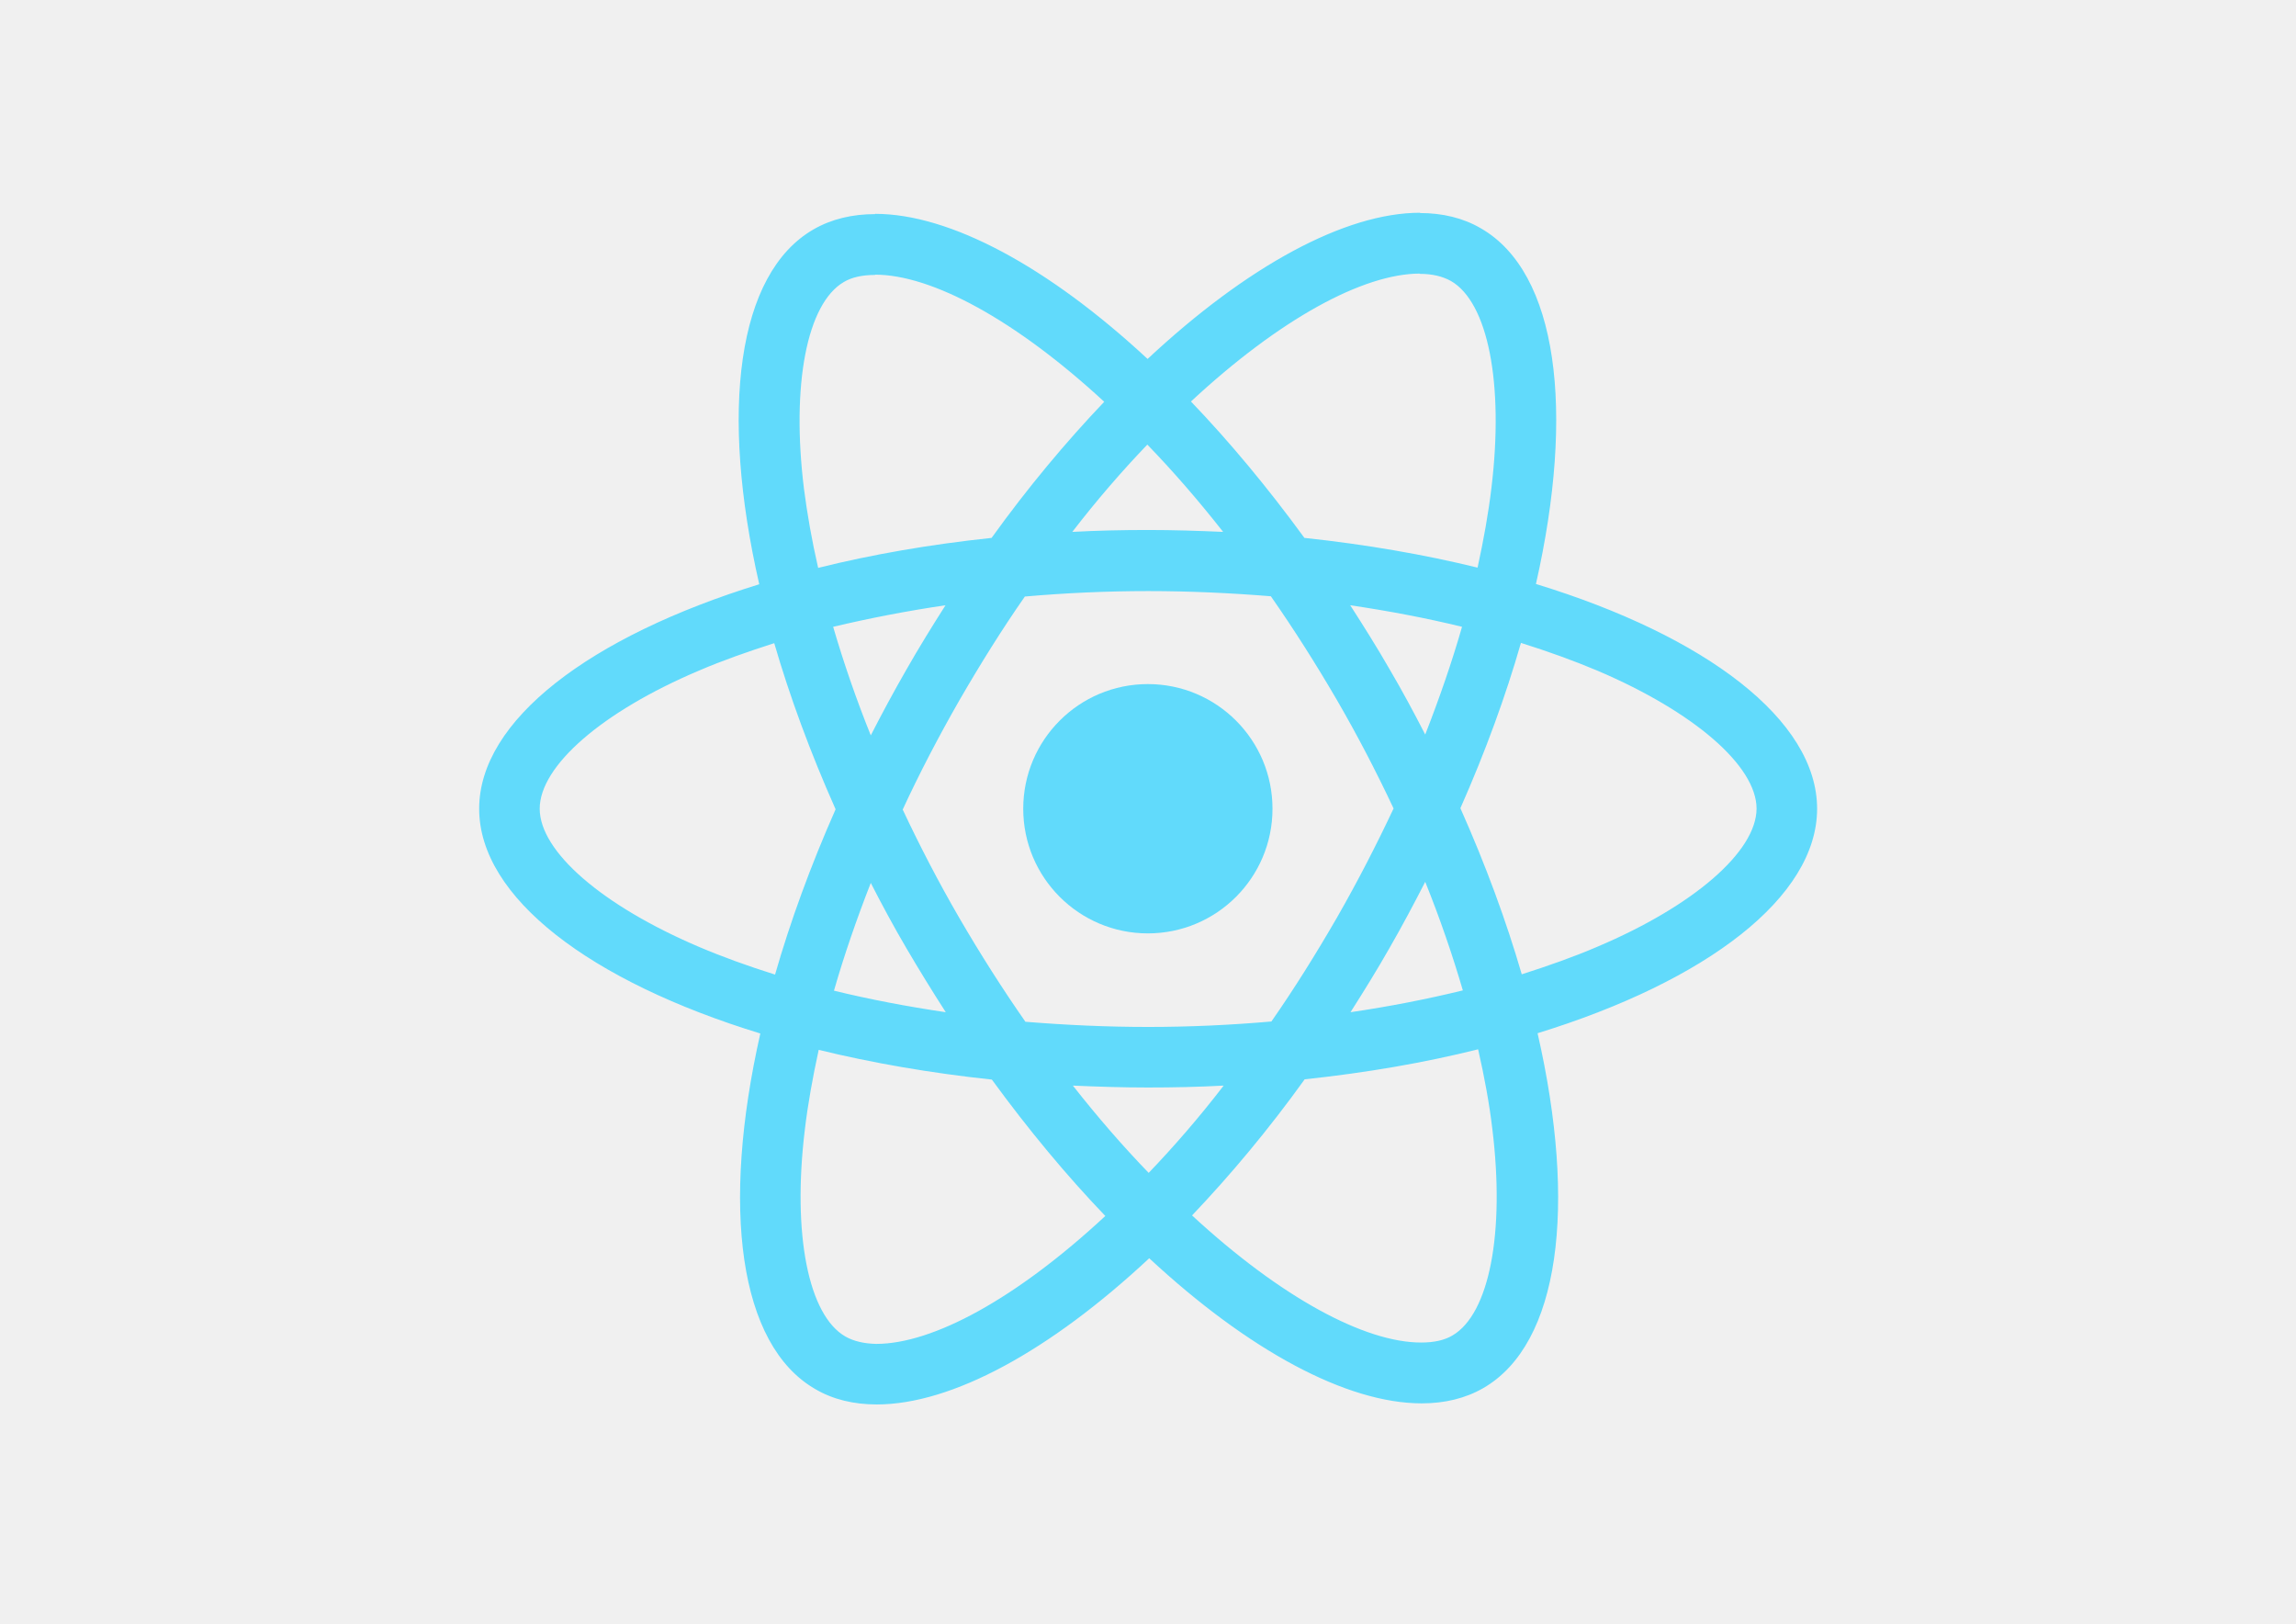
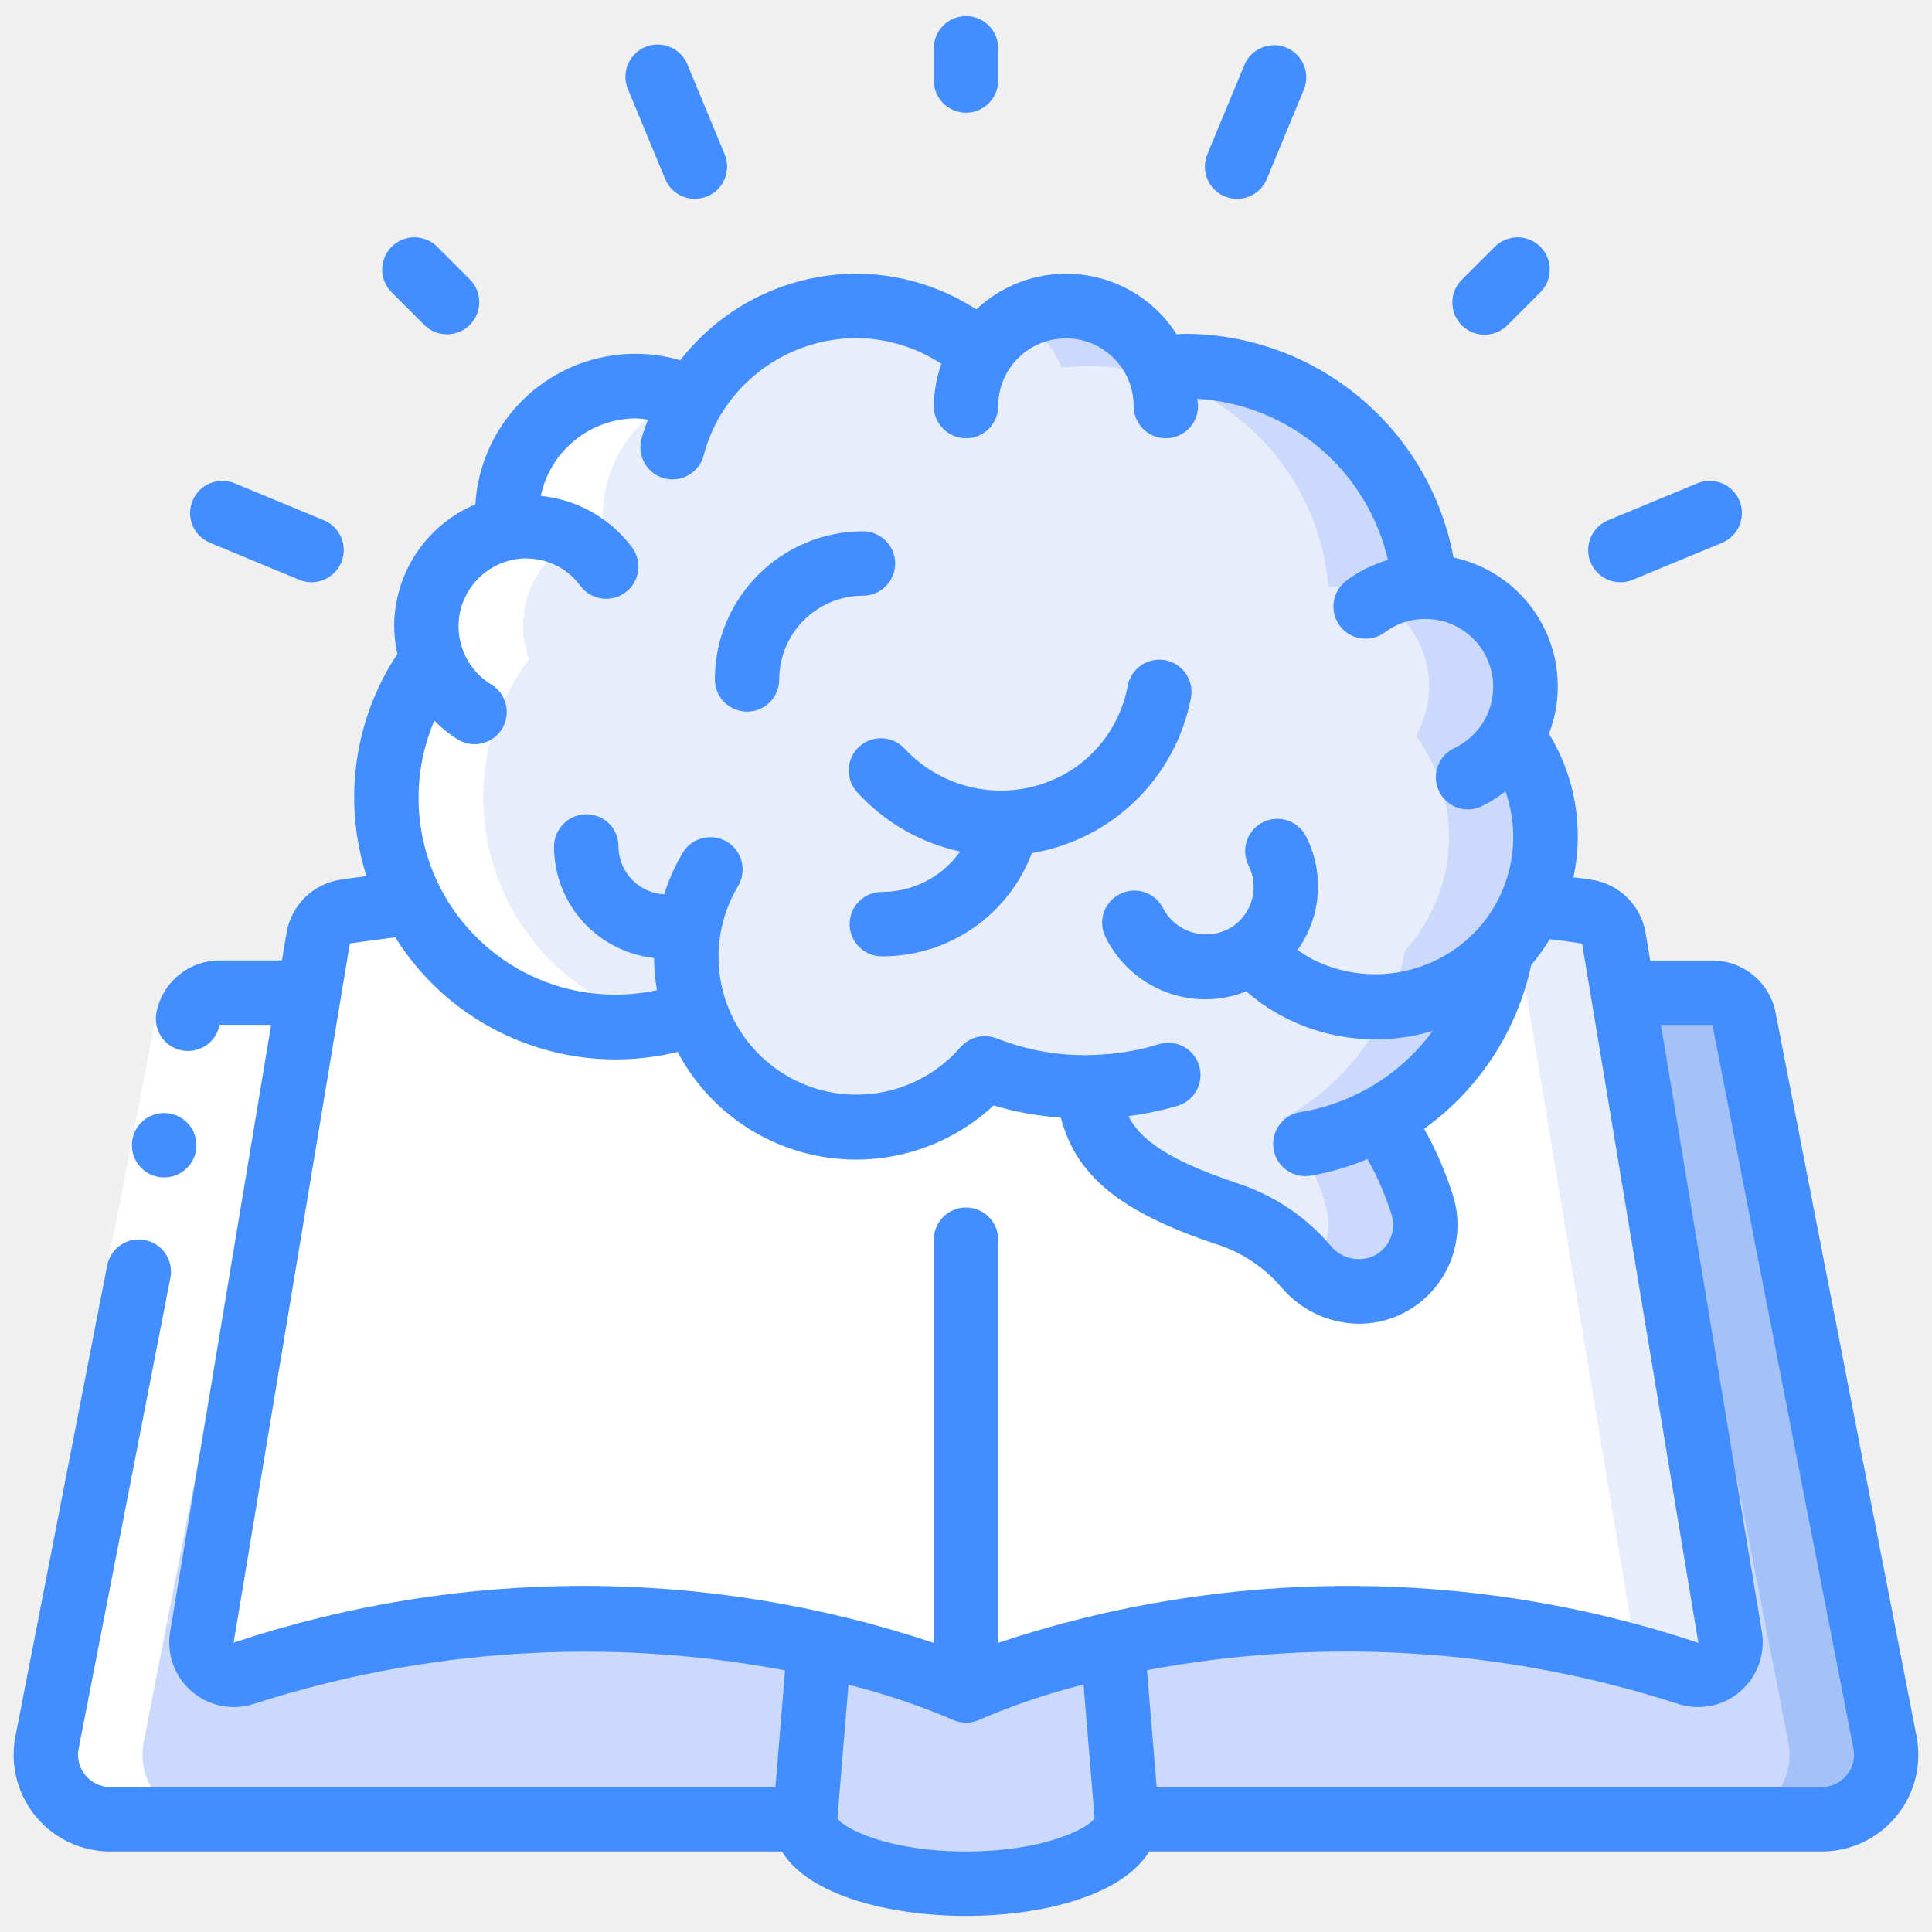
- <svg xmlns="http://www.w3.org/2000/svg" viewBox="0 0 841.9 595.3">
-   <g fill="#61DAFB">
-     <path d="M666.3 296.5c0-32.5-40.7-63.3-103.1-82.4 14.4-63.6 8-114.2-20.2-130.4-6.5-3.8-14.1-5.6-22.4-5.6v22.3c4.6 0 8.3.9 11.4 2.6 13.6 7.8 19.5 37.5 14.9 75.7-1.1 9.4-2.9 19.3-5.1 29.4-19.6-4.8-41-8.5-63.5-10.9-13.5-18.5-27.5-35.3-41.6-50 32.6-30.3 63.2-46.9 84-46.9V78c-27.5 0-63.5 19.6-99.9 53.6-36.4-33.8-72.4-53.2-99.9-53.2v22.3c20.7 0 51.4 16.5 84 46.6-14 14.7-28 31.4-41.3 49.9-22.6 2.4-44 6.1-63.6 11-2.3-10-4-19.7-5.2-29-4.7-38.2 1.1-67.9 14.6-75.8 3-1.8 6.9-2.6 11.5-2.6V78.5c-8.4 0-16 1.8-22.6 5.6-28.1 16.2-34.4 66.7-19.9 130.1-62.2 19.2-102.7 49.9-102.7 82.3 0 32.5 40.7 63.3 103.1 82.4-14.4 63.6-8 114.2 20.2 130.4 6.5 3.8 14.1 5.6 22.5 5.6 27.5 0 63.5-19.6 99.9-53.6 36.4 33.8 72.4 53.2 99.9 53.2 8.4 0 16-1.8 22.6-5.6 28.1-16.2 34.4-66.7 19.9-130.1 62-19.1 102.5-49.9 102.5-82.3zm-130.2-66.7c-3.7 12.9-8.3 26.2-13.5 39.5-4.1-8-8.4-16-13.1-24-4.6-8-9.5-15.8-14.4-23.4 14.2 2.1 27.9 4.7 41 7.9zm-45.8 106.5c-7.8 13.5-15.8 26.3-24.1 38.2-14.9 1.3-30 2-45.2 2-15.1 0-30.2-.7-45-1.9-8.3-11.9-16.4-24.6-24.2-38-7.6-13.1-14.5-26.4-20.8-39.8 6.2-13.4 13.2-26.8 20.7-39.9 7.8-13.5 15.8-26.3 24.1-38.2 14.9-1.3 30-2 45.2-2 15.1 0 30.2.7 45 1.9 8.3 11.9 16.4 24.6 24.2 38 7.6 13.1 14.5 26.4 20.8 39.8-6.3 13.4-13.2 26.8-20.7 39.9zm32.3-13c5.4 13.4 10 26.8 13.8 39.8-13.1 3.2-26.9 5.9-41.2 8 4.9-7.7 9.8-15.6 14.4-23.7 4.6-8 8.9-16.1 13-24.1zM421.2 430c-9.3-9.6-18.6-20.3-27.8-32 9 .4 18.2.7 27.5.7 9.4 0 18.7-.2 27.8-.7-9 11.7-18.3 22.4-27.5 32zm-74.4-58.9c-14.2-2.1-27.9-4.7-41-7.9 3.7-12.9 8.3-26.2 13.5-39.5 4.1 8 8.4 16 13.1 24 4.7 8 9.5 15.8 14.4 23.4zM420.7 163c9.3 9.6 18.6 20.3 27.8 32-9-.4-18.2-.7-27.5-.7-9.4 0-18.7.2-27.8.7 9-11.7 18.3-22.4 27.5-32zm-74 58.9c-4.9 7.7-9.8 15.6-14.4 23.7-4.6 8-8.9 16-13 24-5.4-13.4-10-26.8-13.8-39.8 13.1-3.1 26.9-5.8 41.2-7.9zm-90.5 125.2c-35.4-15.1-58.3-34.9-58.3-50.6 0-15.7 22.9-35.6 58.3-50.6 8.6-3.7 18-7 27.7-10.1 5.7 19.6 13.2 40 22.5 60.9-9.2 20.8-16.6 41.1-22.2 60.6-9.9-3.1-19.3-6.5-28-10.2zM310 490c-13.6-7.8-19.5-37.5-14.9-75.7 1.1-9.4 2.9-19.3 5.1-29.4 19.6 4.8 41 8.5 63.5 10.9 13.5 18.5 27.5 35.3 41.6 50-32.6 30.3-63.2 46.9-84 46.9-4.5-.1-8.3-1-11.3-2.7zm237.2-76.2c4.7 38.2-1.1 67.9-14.6 75.8-3 1.8-6.9 2.6-11.5 2.6-20.7 0-51.4-16.5-84-46.6 14-14.7 28-31.4 41.3-49.9 22.6-2.4 44-6.1 63.6-11 2.3 10.1 4.1 19.8 5.2 29.1zm38.5-66.7c-8.6 3.7-18 7-27.7 10.1-5.7-19.6-13.2-40-22.5-60.9 9.2-20.8 16.6-41.1 22.2-60.6 9.9 3.1 19.3 6.5 28.1 10.2 35.4 15.1 58.3 34.9 58.3 50.6-.1 15.7-23 35.6-58.4 50.6zM320.8 78.4z" />
-     <circle cx="420.9" cy="296.5" r="45.7" />
-     <path d="M520.5 78.1z" />
+ <svg xmlns="http://www.w3.org/2000/svg" height="512" viewBox="0 0 60 59" width="512">
+   <g id="Page-1" fill="none" fill-rule="evenodd">
+     <g id="026---Idea" fill-rule="nonzero">
+       <path id="Shape" d="m25.45 50.56-.45 5.44h-21.57c-.598.002-1.166-.264-1.547-.725-.381-.461-.537-1.068-.423-1.655l4.38-22.48c.091-.47.502-.809.98-.81h2.78l-3.33 20.02c-.054.343.073.689.335.917.262.228.623.304.955.203 5.777-1.887 11.952-2.201 17.89-.91z" fill="#cad9fc" />
+       <path id="Shape" d="m56.57 56h-21.57l-.45-5.44c5.938-1.291 12.113-.977 17.89.91.332.101.693.025.955-.203.262-.228.389-.574.335-.917l-3.33-20.02h2.78c.478.001.889.34.98.81l4.38 22.48c.114.587-.041 1.195-.423 1.655-.381.461-.949.727-1.547.725z" fill="#cad9fc" />
+       <path id="Shape" d="m58.54 53.62-4.38-22.48c-.091-.47-.502-.809-.98-.81h-2.78l.007.04c.38.088.673.389.753.77l4.38 22.48c.114.587-.041 1.195-.423 1.655-.381.461-.949.727-1.547.725h3c.598.002 1.166-.264 1.547-.725.381-.461.537-1.068.423-1.655z" fill="#a4c2f7" />
+       <path id="Shape" d="m52.44 51.47c-5.777-1.887-11.952-2.201-17.89-.91-1.562.322-3.087.805-4.55 1.44-1.463-.635-2.988-1.118-4.55-1.44-5.938-1.291-12.113-.977-17.89.91-.332.101-.693.025-.955-.203-.262-.228-.389-.574-.335-.917l3.33-20.02.28-1.69c.072-.429.41-.763.84-.83.68-.1 1.38-.2 2.08-.28 1.222 2.375 3.669 3.869 6.34 3.87.843-.001 1.679-.15 2.47-.44.615 1.783 2.135 3.1 3.987 3.456s3.752-.307 4.983-1.736c1.001.389 2.066.589 3.14.59h.06c.21 1.8 1.15 2.86 4.29 3.91.962.307 1.821.875 2.48 1.64.588.728 1.584.984 2.45.63.763-.329 1.257-1.079 1.26-1.91.001-.217-.033-.433-.1-.64-.287-.955-.733-1.854-1.32-2.66 1.987-1.069 3.381-2.982 3.79-5.2.39-.431.704-.925.93-1.46.58.07 1.15.14 1.72.23.43.067.768.401.84.83l.28 1.69 3.33 20.02c.054.343-.073.689-.335.917-.262.228-.623.304-.955.203z" fill="#fff" />
+       <path id="Shape" d="m53.73 50.35-3.33-20.02-.28-1.69c-.072-.429-.41-.763-.84-.83-.57-.09-1.14-.16-1.72-.23-.137.313-.304.611-.5.891.024.054.043.111.057.169l.28 1.69 3.33 20.02c.032.206-.003.416-.1.6.6.157 1.2.326 1.807.521.333.104.696.028.96-.2s.391-.577.336-.921z" fill="#e8edfc" />
+       <path id="Shape" d="m35 56c0 1.1-2.24 2-5 2s-5-.9-5-2l.45-5.44c1.562.322 3.087.805 4.55 1.44 1.463-.635 2.988-1.118 4.55-1.44z" fill="#cad9fc" />
+       <path id="Shape" d="m48 25.49c.004.72-.146 1.433-.44 2.09-.226.535-.54 1.029-.93 1.46-.409 2.218-1.803 4.131-3.79 5.2.587.806 1.033 1.705 1.32 2.66.067.207.101.423.1.64-.003.831-.497 1.581-1.26 1.91-.866.354-1.862.098-2.45-.63-.659-.765-1.518-1.333-2.48-1.64-3.14-1.05-4.08-2.11-4.29-3.91h-.06c-1.074-.001-2.139-.201-3.14-.59-1.231 1.429-3.131 2.091-4.983 1.736s-3.373-1.673-3.987-3.456c-.791.29-1.627.439-2.47.44-2.703-.002-5.173-1.529-6.383-3.945-1.21-2.417-.954-5.309.663-7.475-.12-.327-.181-.672-.18-1.02-.003-1.486 1.044-2.767 2.5-3.06-.01-.12-.02-.24-.02-.37.001-2.231 1.809-4.039 4.04-4.04.606-.003 1.205.134 1.75.4 1.065-1.792 2.995-2.891 5.08-2.89 1.43-.005 2.812.518 3.88 1.47.613-.989 1.728-1.551 2.888-1.456 1.16.095 2.168.831 2.612 1.906.286-.032.573-.049.86-.05 3.875.006 7.099 2.979 7.42 6.84h.03c.824-0 1.614.328 2.196.912.582.584.907 1.375.904 2.198-.002.539-.14 1.068-.4 1.54.664.909 1.021 2.005 1.02 3.13z" fill="#e8edfc" />
+       <path id="Shape" d="m46.98 22.36c.26-.472.398-1.001.4-1.54.003-.824-.323-1.615-.904-2.198-.582-.584-1.372-.912-2.196-.912h-.03c-.321-3.861-3.545-6.834-7.42-6.84-.287.001-.574.018-.86.05-.335-.82-1.005-1.456-1.841-1.748-.836-.292-1.757-.211-2.529.221.618.337 1.102.876 1.37 1.527.286-.032.573-.049.86-.05 3.875.006 7.099 2.979 7.42 6.84h.03c.824-0 1.614.328 2.196.912.582.584.907 1.375.904 2.198-.002.539-.14 1.068-.4 1.54.664.909 1.021 2.005 1.02 3.13.004.72-.146 1.433-.44 2.09-.226.535-.54 1.029-.93 1.46-.409 2.218-1.803 4.131-3.79 5.2.587.806 1.033 1.705 1.32 2.66.067.207.101.423.1.64-.007.527-.216 1.031-.582 1.41.578.626 1.481.832 2.273.52.793-.312 1.312-1.079 1.309-1.93.001-.217-.033-.433-.1-.64-.287-.955-.733-1.854-1.32-2.66 1.987-1.069 3.381-2.982 3.79-5.2.39-.431.704-.925.93-1.46.294-.657.444-1.37.44-2.09.001-1.125-.356-2.221-1.02-3.13z" fill="#cad9fc" />
+       <path id="Shape" d="m20.135 31.146c-2.245-.67-4.023-2.393-4.762-4.617-.74-2.223-.349-4.668 1.047-6.549-.298-.849-.214-1.786.231-2.568.445-.782 1.207-1.334 2.089-1.512-.173-1.78.857-3.459 2.523-4.111-1.304-.524-2.787-.332-3.914.507-1.127.839-1.737 2.204-1.609 3.604-.882.178-1.644.729-2.089 1.512-.445.782-.529 1.719-.231 2.568-3.264 4.328-.934 11.69 7.323 11.745" fill="#fff" />
+       <path id="Shape" d="m9.6 30.33h-2.78c-.478.001-.889.34-.98.81l-4.38 22.48c-.114.587.041 1.195.423 1.655.381.461.949.727 1.547.725h3c-.598.002-1.166-.264-1.547-.725-.381-.461-.537-1.068-.423-1.655l4.38-22.48c.091-.47.502-.809.98-.81" fill="#fff" />
+       <path id="Rectangle-path" d="m1.075 34.066h8v2h-8z" fill="#fff" transform="matrix(.191 -.982 .982 .191 -30.315 33.341)" />
+       <g fill="#428dff">
+         <path id="Shape" d="m5.1 36.066c-.552.003-1.002-.443-1.005-.995-.003-.552.443-1.002.995-1.005h.01c.552 0 1 .448 1 1s-.448 1-1 1z" />
+         <path id="Shape" d="m55.143 30.953c-.181-.942-1.004-1.622-1.963-1.623h-1.931l-.142-.851c-.142-.855-.815-1.523-1.671-1.657-.19-.03-.382-.05-.571-.076.327-1.529.055-3.125-.76-4.459.431-1.118.35-2.368-.22-3.421s-1.574-1.803-2.745-2.053c-.749-4.008-4.236-6.921-8.313-6.946-.1 0-.189.013-.284.016-.652-1.023-1.726-1.702-2.929-1.852-1.204-.15-2.411.246-3.294 1.078-1.111-.722-2.408-1.108-3.734-1.109-2.136.009-4.149 1-5.458 2.688-1.453-.424-3.021-.164-4.259.707-1.239.871-2.014 2.258-2.107 3.769-1.527.642-2.52 2.136-2.521 3.792.003.287.037.573.1.853-1.35 2.035-1.703 4.574-.959 6.9-.268.037-.542.07-.8.108-.86.13-1.54.798-1.684 1.656l-.142.854h-1.936c-.959.001-1.782.681-1.963 1.623-.05.261.005.53.154.75s.379.371.64.421c.063.012.126.018.19.018.479-.002.889-.342.979-.812h1.6l-3.138 18.862c-.11.686.142 1.381.668 1.836.526.455 1.249.606 1.913.398 5.331-1.727 11.01-2.088 16.517-1.048l-.298 3.625h-20.652c-.302 0-.588-.135-.779-.368-.189-.228-.266-.529-.21-.82l2.85-14.627c.106-.542-.247-1.068-.789-1.174-.542-.106-1.068.247-1.174.789l-2.849 14.628c-.171.88.061 1.791.632 2.483.571.691 1.422 1.091 2.319 1.089h20.854c.828 1.366 3.344 2 5.716 2 2.347 0 4.839-.619 5.691-2h20.879c.897.002 1.747-.398 2.318-1.089.571-.691.803-1.602.633-2.482zm-38.8-14.109c.663-.002 1.287.313 1.679.848.329.444.956.537 1.4.208s.537-.956.208-1.4c-.679-.908-1.708-1.488-2.836-1.6.298-1.4 1.533-2.403 2.965-2.407.122.006.244.02.364.04-.08.205-.151.414-.21.626-.124.529.197 1.061.723 1.197.527.136 1.065-.174 1.213-.697.114-.44.288-.861.519-1.252.887-1.486 2.487-2.399 4.218-2.407.942.004 1.862.282 2.649.8-.15.421-.229.864-.235 1.311 0 .552.448 1 1 1s1-.448 1-1c0-1.162.942-2.103 2.103-2.103s2.103.942 2.103 2.103c0 .552.448 1 1 1s1-.448 1-1c0-.077-.019-.15-.023-.227 2.863.177 5.271 2.212 5.922 5.006-.466.136-.905.354-1.294.645-.286.214-.436.565-.393.92.043.355.271.66.6.8.329.14.707.095.993-.12.799-.592 1.903-.544 2.649.113.746.658.93 1.747.443 2.614-.218.383-.548.689-.947.876-.418.202-.642.666-.54 1.119.102.453.502.777.966.781.147 0.0.291-.032.424-.095.265-.128.515-.285.747-.467.517 1.47.193 3.104-.846 4.265l-.024.025c-1.303 1.411-3.381 1.793-5.1.936-.168-.089-.33-.19-.484-.302.737-1.033.838-2.389.264-3.52-.161-.319-.48-.528-.836-.549-.357-.02-.697.151-.893.45s-.218.68-.057.999c.329.661.124 1.463-.482 1.885-.356.237-.795.312-1.209.206s-.764-.382-.963-.76c-.16-.32-.478-.53-.835-.551-.357-.021-.698.149-.894.448-.197.298-.22.679-.06.998.586 1.184 1.795 1.932 3.116 1.928.43-.003.856-.087 1.255-.247.357.313.751.581 1.172.8 1.425.739 3.083.892 4.619.427-.988 1.349-2.467 2.256-4.118 2.525-.514.084-.877.547-.836 1.066.041.519.473.919.993.921.053-0.0.106-.004.159-.012.609-.105 1.204-.279 1.774-.518.308.545.558 1.12.746 1.717.034.104.052.213.052.323-0.0.432-.258.823-.656.992-.46.178-.982.038-1.291-.347-.774-.909-1.789-1.583-2.927-1.945-2.161-.724-2.995-1.371-3.349-2.075.519-.065 1.032-.172 1.533-.32.342-.105.601-.384.681-.733.08-.348-.032-.713-.294-.956s-.633-.328-.975-.223c-.561.172-1.14.279-1.726.317-1.128.088-2.262-.083-3.314-.5-.395-.154-.844-.042-1.121.279-1.456 1.672-3.948 1.957-5.743.655-1.795-1.302-2.3-3.758-1.163-5.662.184-.307.19-.69.016-1.003s-.502-.51-.861-.515-.693.18-.877.487c-.239.406-.43.838-.572 1.287-.787-.041-1.408-.686-1.421-1.474v-.025c-.001-.264-.106-.517-.294-.702-.188-.185-.442-.288-.706-.285-.555.005-1.001.457-1 1.012.004 1.773 1.342 3.26 3.105 3.451.004.335.034.67.091 1-2.233.483-4.549-.319-6.004-2.081-1.455-1.761-1.806-4.187-.91-6.288.224.226.473.425.744.593.472.277 1.079.122 1.362-.347.283-.469.135-1.078-.33-1.366-.812-.488-1.199-1.457-.948-2.371.252-.913 1.081-1.548 2.028-1.551zm-9.087 33.67 3.609-21.714c.461-.068.937-.128 1.41-.19 1.849 2.955 5.385 4.389 8.77 3.558.909 1.726 2.571 2.93 4.495 3.256 1.924.326 3.889-.263 5.317-1.593.68.203 1.38.329 2.087.378.483 1.832 1.879 2.942 4.812 3.925.791.248 1.496.712 2.036 1.341.6.714 1.483 1.129 2.416 1.135.408-0.0.812-.082 1.187-.242 1.134-.484 1.869-1.598 1.869-2.831.001-.321-.05-.641-.152-.946-.225-.707-.521-1.388-.884-2.035 1.7-1.222 2.885-3.034 3.323-5.082.213-.253.406-.523.576-.806.335.043.67.081 1.007.137l3.61 21.714c-7.056-2.356-14.688-2.356-21.744 0v-12.519c0-.552-.448-1-1-1s-1 .448-1 1v12.522c-7.056-2.358-14.687-2.361-21.744-.008zm22.744 6.486c-2.409 0-3.791-.712-3.994-1.029l.344-4.15c1.1.274 2.176.635 3.218 1.079.135.065.282.099.432.1.15-0.0.298-.034.433-.1 1.042-.447 2.117-.81 3.217-1.086l.344 4.156c-.203.318-1.585 1.03-3.994 1.03zm27.349-2.368c-.191.233-.477.368-.779.368h-20.649l-.3-3.632c5.51-1.037 11.191-.674 16.524 1.057.663.205 1.386.052 1.909-.404.524-.456.774-1.15.663-1.835l-3.135-18.855h1.6l4.38 22.48c.055.292-.023.593-.213.821z" />
+         <path id="Shape" d="m26.686 22.685c-.409.37-.441 1.002-.071 1.412.848.937 1.969 1.583 3.205 1.848-.56.789-1.467 1.256-2.434 1.255-.552 0-1 .448-1 1s.448 1 1 1c2.07.008 3.928-1.27 4.659-3.207 2.487-.412 4.455-2.326 4.937-4.8.074-.354-.048-.72-.32-.958-.272-.238-.652-.311-.992-.19-.341.121-.59.416-.651.772-.196 1.031-.791 1.944-1.656 2.539-1.664 1.121-3.895.866-5.264-.6-.37-.409-1.002-.441-1.412-.071z" />
+         <path id="Shape" d="m23.2 21.6c.552 0 1-.448 1-1 0-.69.274-1.351.762-1.838s1.149-.762 1.838-.762c.552 0 1-.448 1-1s-.448-1-1-1c-2.539.003-4.597 2.061-4.6 4.6 0 .265.105.52.293.707s.442.293.707.293z" />
+         <path id="Shape" d="m31 2v-1c0-.552-.448-1-1-1s-1 .448-1 1v1c0 .552.448 1 1 1s1-.448 1-1z" />
+         <path id="Shape" d="m46.41 7.176-1 1c-.26.251-.364.623-.273.973.092.35.365.623.714.714.35.092.721-.013.973-.273l1-1c.26-.251.364-.623.273-.973-.092-.35-.365-.623-.714-.714-.35-.092-.721.013-.973.273z" />
+         <path id="Shape" d="m13.883 9.883c.404-0.0.769-.244.924-.617s.069-.804-.217-1.09l-1-1c-.251-.26-.623-.364-.973-.273-.35.092-.623.365-.714.714-.092.35.013.721.273.973l1 1c.187.188.442.293.707.293z" />
+         <path id="Shape" d="m21.581 5.675c.131-0.0.261-.026.383-.076.245-.102.44-.296.541-.541s.101-.521-0-.766l-1.149-2.772c-.132-.338-.436-.578-.795-.627-.359-.05-.717.099-.935.388s-.263.674-.117 1.006l1.148 2.772c.155.374.52.617.924.617z" />
+         <path id="Shape" d="m39.95.979c-.51-.211-1.095.031-1.306.541l-1.149 2.772c-.102.245-.102.521-.001.766.101.245.296.44.542.542.122.05.252.076.383.076.404 0.0.769-.243.924-.617l1.148-2.772c.102-.245.102-.521.001-.766-.101-.245-.296-.44-.542-.542z" />
+         <path id="Shape" d="m50.325 17.582c.131-0.0.262-.026.383-.077l2.771-1.148c.33-.137.562-.439.609-.793.047-.354-.099-.706-.383-.924-.283-.218-.661-.267-.991-.131l-2.772 1.148c-.442.182-.694.651-.601 1.12.093.469.506.806.984.805z" />
+         <path id="Shape" d="m9.292 17.505c.51.212 1.095-.031 1.307-.541s-.031-1.095-.541-1.307l-2.772-1.148c-.51-.211-1.095.031-1.306.541s.031 1.095.541 1.306z" />
+       </g>
+     </g>
  </g>
</svg>
